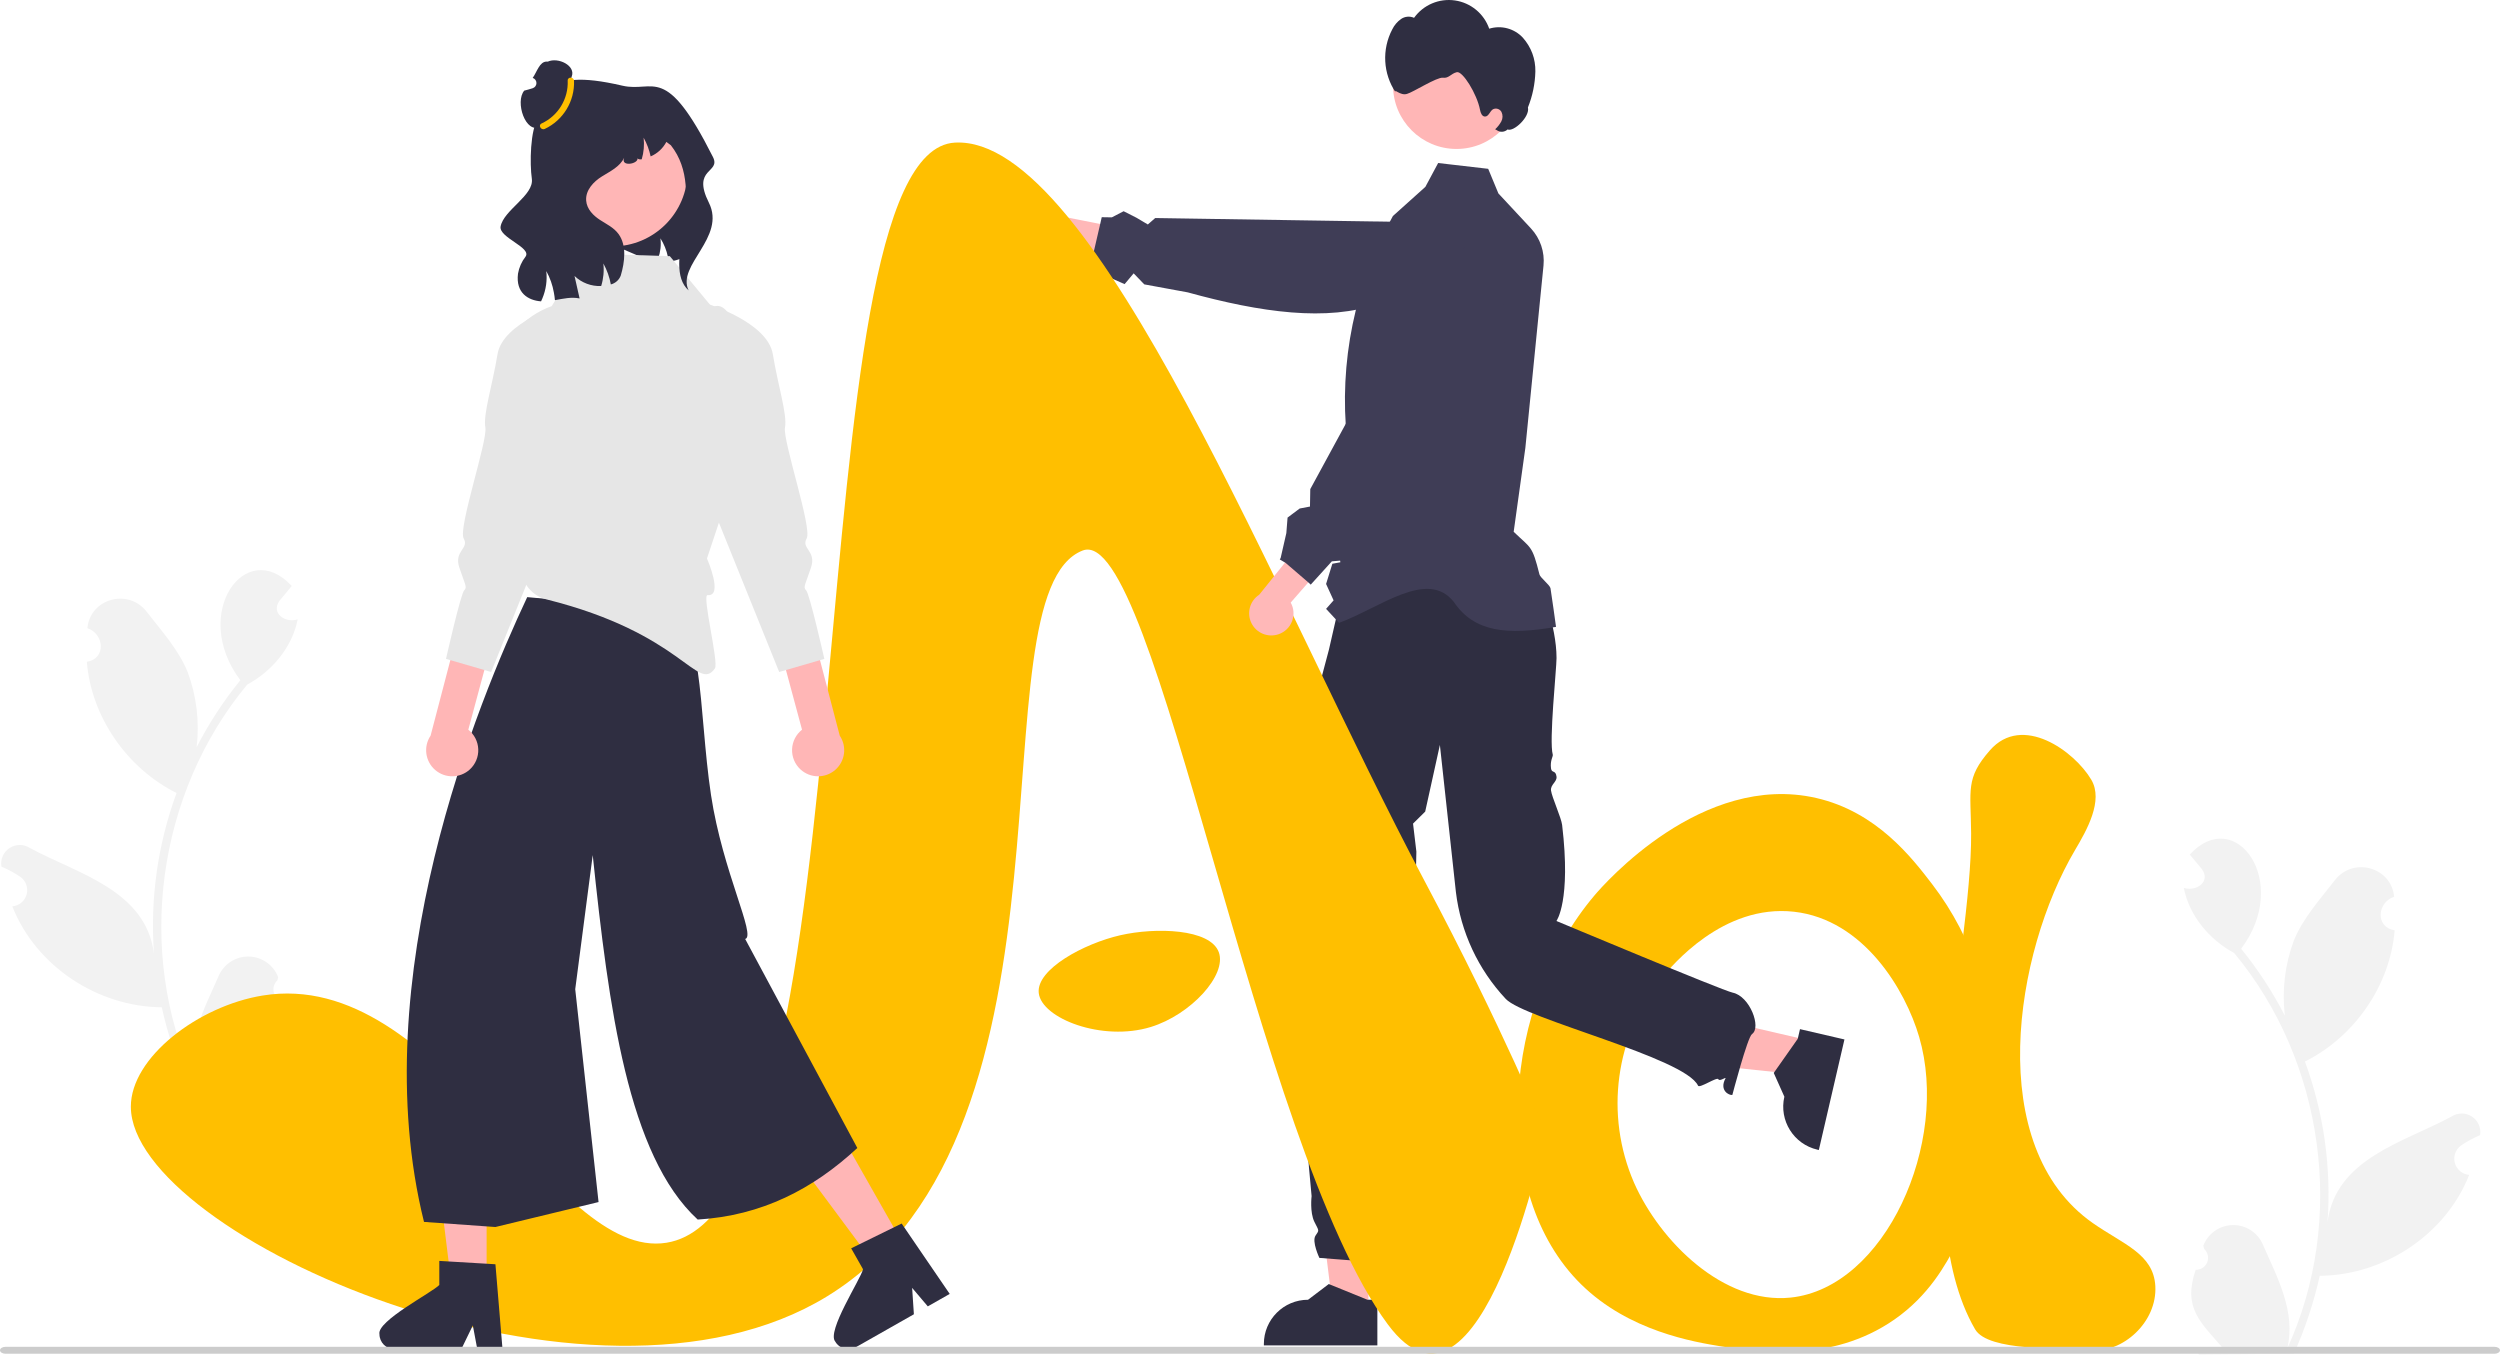
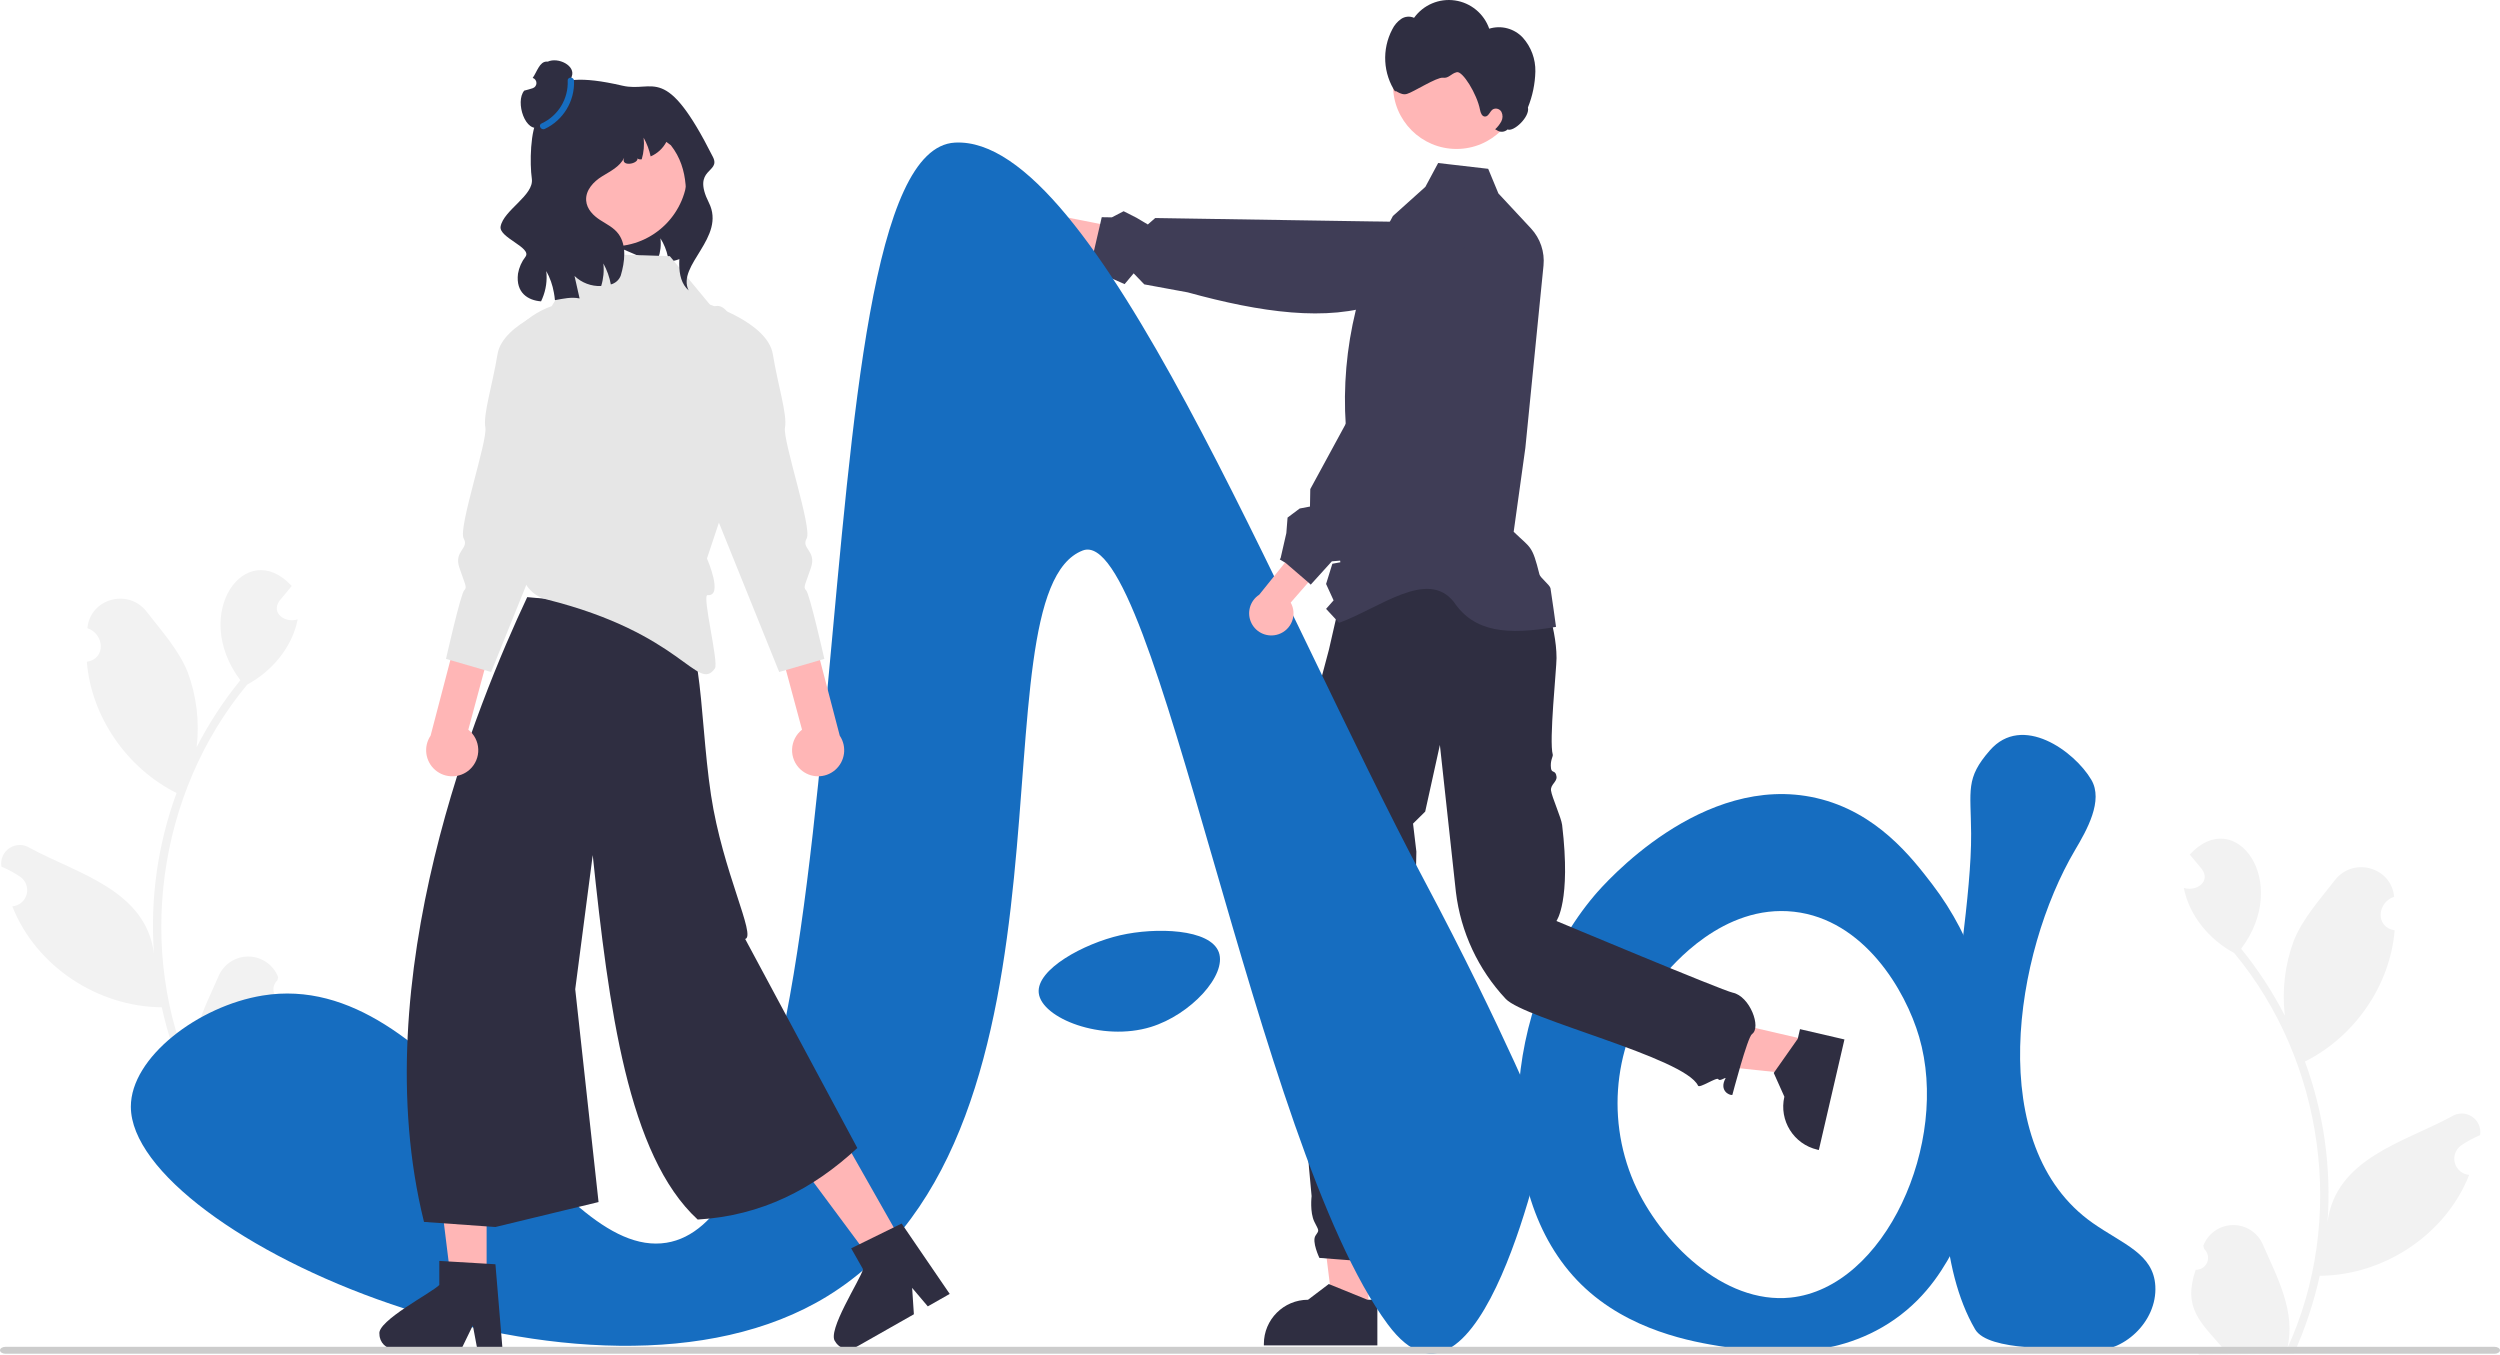
<svg xmlns="http://www.w3.org/2000/svg" data-name="Layer 1" width="744.807" height="403.554" viewBox="0 0 744.807 403.554">
-   <path d="M803.29,511.718c-6.06-7.918-16.558-21.634-34.613-25.758-34.017-7.772-63.247,25.724-66.006,28.978-27.525,32.462-31.786,88.612-4.025,115.913,14.229,13.993,33.565,17.157,41.857,18.514,9.741,1.594,32.402,5.302,51.517-8.05,10.264-7.169,15.187-16.24,18.514-22.539C826.142,589.227,828.166,544.22,803.29,511.718ZM761.037,634.806c-19.942,2.06-38.841-16.653-46.604-34.176a59.499,59.499,0,0,1,8.285-61.103c2.879-3.49,18.193-22.052,39.354-19.677,20.812,2.336,33.206,23.345,37.283,37.283C808.589,588.693,789.195,631.897,761.037,634.806Z" transform="translate(-227.5966 -248.223)" fill="#ffbf00" />
+   <path d="M803.29,511.718c-6.06-7.918-16.558-21.634-34.613-25.758-34.017-7.772-63.247,25.724-66.006,28.978-27.525,32.462-31.786,88.612-4.025,115.913,14.229,13.993,33.565,17.157,41.857,18.514,9.741,1.594,32.402,5.302,51.517-8.05,10.264-7.169,15.187-16.24,18.514-22.539C826.142,589.227,828.166,544.22,803.29,511.718ZM761.037,634.806c-19.942,2.06-38.841-16.653-46.604-34.176a59.499,59.499,0,0,1,8.285-61.103c2.879-3.49,18.193-22.052,39.354-19.677,20.812,2.336,33.206,23.345,37.283,37.283C808.589,588.693,789.195,631.897,761.037,634.806Z" transform="translate(-227.5966 -248.223)" fill="#166DC0" />
  <polygon points="407.676 390.653 397.189 390.653 392.2 350.202 407.678 350.202 407.676 390.653" fill="#ffb6b6" />
  <path d="M634.993,635.451l-11.197-4.554-.321-.132-6.182,4.686a13.164,13.164,0,0,0-13.162,13.162v.427H637.944V635.451Z" transform="translate(-227.5966 -248.223)" fill="#2f2e41" />
  <polygon points="538.995 309.986 536.629 320.203 496.095 315.941 499.586 300.861 538.995 309.986" fill="#ffb6b6" />
  <path d="M763.858,554.828l-.608,2.61-.062.269-6.943,9.875-.211.295,3.166,7.078a13.155,13.155,0,0,0,9.858,15.787l.412.095,7.63-32.938Z" transform="translate(-227.5966 -248.223)" fill="#2f2e41" />
  <path d="M628.16,421.455l57.828,2.024.403-.586s4.933,11.51,4.933,21.375c0,3.28-2.281,24.733-1.122,28.792.144.505-.848,1.742-.523,4.092.211,1.525,1.376.352,1.644,2.466.192,1.517-1.859,2.355-1.644,4.111.234,1.918,3.056,8.13,3.31,10.263,2.704,22.712-1.697,28.614-1.697,28.614s49.458,20.724,52.517,21.353c5.134,1.056,8.6,10.39,5.755,12.332-1.355.924-5.863,18.143-5.863,18.143-.962.174-3.972-1.335-2.054-4.905.353-.657-1.752,1.015-2.102.229-.372-.837-5.642,2.834-6.068,1.906-3.826-8.339-51.701-19.895-57.268-25.829a56.398,56.398,0,0,1-14.868-31.869l-4.769-43.805-4.377,19.855-3.621,3.578.993,8.344-.171,8.099-9.043,33.707s-1.356,62.948.822,64.947c1.18,1.083,6.186,14.418-3.288,15.62l-17.214-1.328s-2.319-4.888-1.16-6.627,1.09-1.265-.325-4.111-.835-7.67-.835-7.67a568.25,568.25,0,0,1-2.664-68.229c.863-37.409,6.092-80.384,6.092-81.259A5.784,5.784,0,0,0,621.3,452.477v-2.361l2.221-8.367Z" transform="translate(-227.5966 -248.223)" fill="#2f2e41" />
  <path d="M691.169,434.982c-14.601,2.525-24.393,1.564-30.418-7.399-7.861-10.01-22.157,1.81-34.219,6.204l-1.431-1.546-2.433-2.623,2.236-2.532-2.236-4.883,1.866-6.026,2.384-.436-.641-5.188-1.003-3.034,2.943-3.231,2.499-8.065-1.8-16.878a112.433,112.433,0,0,1,13.664-66.772l6.832-6.133,2.836-2.549,3.806-7.103,4.02.469,10.885,1.258.37.888,2.672,6.445,9.706,10.426a14.193,14.193,0,0,1,3.735,11.072h0l-.279,2.812-.206,2.022-.97,9.734-3.954,39.766-.296,2.113-3.182,22.863c5.171,4.998,5.486,3.908,7.681,12.704.247.978,3.108,3.157,3.288,4.111C689.78,424.821,691.169,434.982,691.169,434.982Z" transform="translate(-227.5966 -248.223)" fill="#3f3d56" />
  <circle cx="433.926" cy="25.472" r="18.905" fill="#ffb6b6" />
  <path d="M681.302,259.463a9.748,9.748,0,0,0-10.033-2.692,12.752,12.752,0,0,0-22.392-3.238,3.965,3.965,0,0,0-3.881.357,8.176,8.176,0,0,0-2.612,3.082,18.351,18.351,0,0,0,1.03,18.816c-.74-1.494,1.34,1.079,3.368.405,1.742-.456,8.895-5.043,10.681-4.812,1.785.232,2.364-1.208,4.111-1.644,1.71-.547,6.077,6.524,6.952,11.202.166.887.568,1.988,1.47,2.008,1.111.025,1.443-1.566,2.38-2.163a1.912,1.912,0,0,1,2.539.778,3.116,3.116,0,0,1-.053,2.853,9.21,9.21,0,0,1-1.824,2.326l.485.267a2.532,2.532,0,0,0,3.214-.218c1.806.815,6.717-3.779,6.065-6.559a30.749,30.749,0,0,0,2.214-10.703A14.691,14.691,0,0,0,681.302,259.463Z" transform="translate(-227.5966 -248.223)" fill="#2f2e41" />
  <path d="M535.594,323.168a6.567,6.567,0,0,0,9.998-1.199l40.412,9.671-4.035-11.436-38.652-7.634a6.603,6.603,0,0,0-7.723,10.598Z" transform="translate(-227.5966 -248.223)" fill="#ffb8b8" />
  <path d="M656.329,316.133l-3.237-1.688-14.767-.232-.541-.005-.03.003-11.322-.173-54.67-.857-2.198,1.92-3.38-2.007-3.831-1.942-3.516,1.827-3.007-.047-.458,2.017-.004.007-.013.058-2.036,8.802-.004.007.025,2.076,3.537,3.811,1.875,1.437,3.893,1.722,2.695-3.21,3.161,3.283,12.959,2.386c21.664,5.968,41.612,8.841,56.921,3.324l1.924-.09,15.196-.723a10.528,10.528,0,0,0,9.409-6.929l.004-.007a10.427,10.427,0,0,0,.604-4.15,10.272,10.272,0,0,0-.919-3.747,10.592,10.592,0,0,0-4.71-5.007Z" transform="translate(-227.5966 -248.223)" fill="#3f3d56" />
  <path d="M881.739,626.518a3.564,3.564,0,0,0,2.524-6.201c-.093-.356-.16-.612-.253-.968a9.575,9.575,0,0,1,17.749-.336c4.318,9.846,9.881,20.028,7.267,30.943,17.594-38.227,11.037-85.508-15.81-117.8-7.374-3.971-13.387-11.093-15.014-19.414,3.642,1.195,8.14-1.8,5.374-5.598-1.197-1.45-2.405-2.889-3.602-4.339,13.65-14.818,30.301,8.108,15.31,28.074a114.265,114.265,0,0,1,13.024,19.951,48.043,48.043,0,0,1,2.656-22.342c2.682-6.649,7.775-12.276,12.252-18.044,5.443-7.029,16.813-3.918,17.639,4.928-5.069,1.72-5.659,9.071.166,10.02-1.367,16.483-11.982,31.721-26.732,39.085a114.709,114.709,0,0,1,6.725,47.885c2.435-19.011,22.771-23.812,36.944-31.494a5.549,5.549,0,0,1,8.516,5.54,32.051,32.051,0,0,0-5.589,3.017,4.844,4.844,0,0,0,2.335,8.821c-7.011,17.839-25.462,29.949-44.529,30.064a117.929,117.929,0,0,1-7.701,23.201l-28.298.269c-.104-.313-.199-.637-.293-.951a32.153,32.153,0,0,0,7.826-.541c-7.008-8.139-12.407-12.274-8.483-23.767Z" transform="translate(-227.5966 -248.223)" fill="#f2f2f2" />
  <path d="M312.747,546.518a3.564,3.564,0,0,1-2.524-6.201c.093-.356.16-.612.253-.968a9.575,9.575,0,0,0-17.749-.336c-4.318,9.846-9.881,20.028-7.267,30.943-17.594-38.227-11.037-85.508,15.81-117.8,7.374-3.971,13.387-11.093,15.014-19.414-3.642,1.195-8.14-1.8-5.374-5.598,1.197-1.45,2.405-2.889,3.602-4.339-13.65-14.818-30.301,8.108-15.31,28.074a114.265,114.265,0,0,0-13.024,19.951,48.043,48.043,0,0,0-2.656-22.342c-2.682-6.649-7.775-12.276-12.252-18.044-5.443-7.029-16.813-3.918-17.639,4.928,5.069,1.72,5.659,9.071-.166,10.02,1.367,16.483,11.982,31.721,26.732,39.085a114.71,114.71,0,0,0-6.725,47.885c-2.435-19.011-22.771-23.812-36.944-31.494a5.549,5.549,0,0,0-8.516,5.54,32.051,32.051,0,0,1,5.589,3.017,4.844,4.844,0,0,1-2.335,8.821c7.011,17.839,25.462,29.949,44.529,30.064a117.929,117.929,0,0,0,7.701,23.201l28.298.269c.104-.313.199-.637.293-.951a32.153,32.153,0,0,1-7.826-.541c7.008-8.139,12.407-12.274,8.483-23.767Z" transform="translate(-227.5966 -248.223)" fill="#f2f2f2" />
-   <path d="M305.86,544.811c53.169-8.604,86.007,79.177,120.299,73.652,62.847-10.125,36.797-325.074,85.928-327.753,41.88-2.283,95.605,136.698,139.975,220.079,23.322,43.828,36,75,36,75s-19.406,94.168-47,57c-39.419-53.097-69.059-239.039-90.921-230.553-33.476,12.994,4.282,172.867-76.107,222.184-70.217,43.076-207.372-18.127-207.454-56.467C266.548,563.23,286.725,547.908,305.86,544.811Z" transform="translate(-227.5966 -248.223)" fill="#ffbf00" />
-   <path d="M561.354,526.853c-10.835,2.479-25.063,10.144-24.291,17.206.827,7.57,18.904,14.585,33.401,10.121,11.893-3.662,22.715-15.462,20.243-22.267C588.154,524.889,571.89,524.442,561.354,526.853Z" transform="translate(-227.5966 -248.223)" fill="#ffbf00" />
-   <path d="M845.816,501.445c3.497-5.921,8.499-14.698,4.83-20.917-5.009-8.492-20.542-19.814-30.207-8.77-7.346,8.394-5.696,11.75-5.598,24.782.268,35.575-19.872,111.549,1.178,147.702,3.94,6.768,25.719,5.426,34.348,6.267,9.564.933,19.942-8.366,19.351-19.128-.529-9.638-9.586-12.445-18.636-18.784C818.535,589.797,827.706,532.11,845.816,501.445Z" transform="translate(-227.5966 -248.223)" fill="#ffbf00" />
+   <path d="M305.86,544.811c53.169-8.604,86.007,79.177,120.299,73.652,62.847-10.125,36.797-325.074,85.928-327.753,41.88-2.283,95.605,136.698,139.975,220.079,23.322,43.828,36,75,36,75s-19.406,94.168-47,57c-39.419-53.097-69.059-239.039-90.921-230.553-33.476,12.994,4.282,172.867-76.107,222.184-70.217,43.076-207.372-18.127-207.454-56.467C266.548,563.23,286.725,547.908,305.86,544.811Z" transform="translate(-227.5966 -248.223)" fill="#166DC0" />
+   <path d="M561.354,526.853c-10.835,2.479-25.063,10.144-24.291,17.206.827,7.57,18.904,14.585,33.401,10.121,11.893-3.662,22.715-15.462,20.243-22.267C588.154,524.889,571.89,524.442,561.354,526.853Z" transform="translate(-227.5966 -248.223)" fill="#166DC0" />
+   <path d="M845.816,501.445c3.497-5.921,8.499-14.698,4.83-20.917-5.009-8.492-20.542-19.814-30.207-8.77-7.346,8.394-5.696,11.75-5.598,24.782.268,35.575-19.872,111.549,1.178,147.702,3.94,6.768,25.719,5.426,34.348,6.267,9.564.933,19.942-8.366,19.351-19.128-.529-9.638-9.586-12.445-18.636-18.784C818.535,589.797,827.706,532.11,845.816,501.445Z" transform="translate(-227.5966 -248.223)" fill="#166DC0" />
  <path d="M434.47,297.68q-.33,3.96-.64,7.92a52.441,52.441,0,0,1-1.29,9.18,5.281,5.281,0,0,1-1.05,2.29c-.94,1.07.8,7.33-.49,7.93a12.747,12.747,0,0,1-4.16,1.17c-.06-.44-.14-.88-.23-1.31-.01-.05-.02-.09-.03-.14a16.686,16.686,0,0,0-2.23-5.5,12.816,12.816,0,0,1-.65,5.92c-.11.31-.24.62-.38.93-5.67-.84-10.58-4.67-14.45-4.63a140.97,140.97,0,0,1-4.95-24.13c-.25-2.18-.39-4.6.95-6.33,1.19-1.54,3.22-2.1,5.12-2.51a81.11,81.11,0,0,1,18.9-1.81L417.9,284.1a30.68,30.68,0,0,1,9.18.87c2.95.89,5.74,2.84,6.88,5.71C434.83,292.87,434.65,295.33,434.47,297.68Z" transform="translate(-227.5966 -248.223)" fill="#2f2e41" />
  <polygon points="144.977 381.87 134.398 381.87 129.365 341.065 144.979 341.066 144.977 381.87" fill="#ffb6b6" />
  <path d="M340.644,645.702a4.5,4.5,0,0,0,4.471,4.48h19.915l.617-1.279,2.817-5.813,1.091,5.813.241,1.279h7.512l-.107-1.288-2.003-24.019-2.62-.161-11.321-.671-2.781-.17v7.172C356.364,633.29,339.803,641.777,340.644,645.702Z" transform="translate(-227.5966 -248.223)" fill="#2f2e41" />
  <polygon points="268.914 370.355 259.713 375.576 235.199 342.569 248.779 334.865 268.914 370.355" fill="#ffb6b6" />
  <path d="M476.442,647.911a4.478,4.478,0,0,0,6.099,1.69l1.046-.59h.009l16.266-9.237-.519-7.86,4.668,5.508,3.443-1.958,3.085-1.753-2.727-3.988-11.598-16.982-2.361,1.163L483.667,618.902l-2.486,1.225,3.532,6.233C483.989,629.365,473.777,644.906,476.442,647.911Z" transform="translate(-227.5966 -248.223)" fill="#2f2e41" />
  <path d="M425.073,429.794c12.391.445,10.489,29.802,14.357,55.336,3.451,22.78,13.546,42.019,10.17,42.836L483.013,590.236c-13.066,12.136-28.397,20.183-47.559,21.319-20.794-19.108-26.497-63.08-31.271-108.58L398.971,542.933l6.949,63.411-30.741,7.434-21.263-1.519c-18.022-72.693,16.074-154.904,30.753-186.138Z" transform="translate(-227.5966 -248.223)" fill="#2f2e41" />
  <path d="M438.219,414.605l5.629-16.887,4.021-5.629,1.608-16.083c0-43.423-9.686-36.192-9.686-36.192l-12.634-15.272-14.374-.449-11.359-.355L391.981,339.419l0,0a25.279,25.279,0,0,0-16.41,19.06l-2.613,13.58,9.776,29.68-.431-2.205c-4.602,8.495-3.431,9.773.379,16.152l.189,2.303a9.938,9.938,0,0,0,7.533,8.81c40.714,10.147,44.946,27.896,50.18,20.569,1.216-1.703-3.945-22.026-2.185-21.85C443.222,426,438.219,414.605,438.219,414.605Z" transform="translate(-227.5966 -248.223)" fill="#e6e6e6" />
  <path d="M466.08,477.454a7.779,7.779,0,0,1,.46-11.839l-10.088-37.439,9.67-5.336,11.656,44.554a7.768,7.768,0,0,1-11.698,10.06Z" transform="translate(-227.5966 -248.223)" fill="#ffb6b6" />
  <path d="M438.303,338.722s17.953,5.467,19.533,15.012,4.339,17.966,3.626,21.871,8.193,30.037,6.457,33.043,2.933,3.657,1.321,8.584-2.511,5.95-1.488,6.849,5.434,20.438,5.434,20.438l-13.45,3.908L434.961,387.043Z" transform="translate(-227.5966 -248.223)" fill="#e6e6e6" />
  <path d="M367.576,477.454a7.779,7.779,0,0,0-.46-11.839l10.088-37.439L367.535,422.84l-11.656,44.554a7.768,7.768,0,0,0,11.698,10.06Z" transform="translate(-227.5966 -248.223)" fill="#ffb6b6" />
  <path d="M395.354,338.722s-17.953,5.467-19.533,15.012-4.339,17.966-3.626,21.871-8.193,30.037-6.457,33.043-2.933,3.657-1.321,8.584,2.511,5.95,1.488,6.849-5.434,20.438-5.434,20.438l13.45,3.908L398.696,387.043Z" transform="translate(-227.5966 -248.223)" fill="#e6e6e6" />
  <circle cx="182.457" cy="51.034" r="22.38" fill="#ffb6b6" />
  <path d="M432.76,334.753c-8.44-7.505,5.95-28.942-5.29-43.248l-1.35-1.01a9.531,9.531,0,0,1-4.68,4.326,20.341,20.341,0,0,0-2.09-5.575,16.265,16.265,0,0,1-.57,6.438c-.63.079-1.08-.011-1.24-.295.2,1.737-5.11,2.6-4-.102a.598.598,0,0,1,.03-.079c-1.37,2.759-4.19,4.042-6.64,5.575-2.45,1.521-4.94,4.065-4.7,7.221.2,2.555,2.15,4.462,4.11,5.734,1.96,1.283,4.16,2.282,5.58,4.269,2.39,3.338,1.83,8.232.62,12.296a4.285,4.285,0,0,1-2.96,2.657,20.468,20.468,0,0,0-2.23-6.245,16.405,16.405,0,0,1-.65,6.722,10.774,10.774,0,0,1-7.94-2.997l1.51,6.699c-2.43-.511-4.88.068-7.35.511a21.884,21.884,0,0,0-.31-2.259,20.311,20.311,0,0,0-2.26-6.404,16.369,16.369,0,0,1-1.17,8.141c-.12.295-.25.59-.39.874-3.8-.272-7.59-2.487-6.87-8.243a11.338,11.338,0,0,1,2.24-5.064c1.96-2.748-8.03-5.688-7.42-9.004.91-4.916,10.02-9.265,9.3-14.227-.64-4.496-.515-14.646,1.96-18.144,3.575-5.054-.391-15.509,25.02-9.572C422.473,275.956,425.75,266.683,440,295c2.443,4.855-6.44,3.186-1.22,13.593S429.05,327.248,432.76,334.753Z" transform="translate(-227.5966 -248.223)" fill="#2f2e41" />
  <path d="M227.597,650.502c-.003-.571.738-1.035,1.655-1.036H970.739c.919,0,1.664.464,1.664,1.036s-.745,1.036-1.664,1.036H229.261c-.917.002-1.662-.46-1.664-1.03Z" transform="translate(-227.5966 -248.223)" fill="#ccc" />
  <path d="M608.55,437.162a6.567,6.567,0,0,0,3.576-9.414l27.313-31.315-12.003-1.731L602.744,425.404a6.603,6.603,0,0,0,5.806,11.758Z" transform="translate(-227.5966 -248.223)" fill="#ffb8b8" />
  <path d="M620.505,419.738l3.88-4.281,3.744-.322.255-.319.978-1.248.375-3.477,2.876-.675,6.41-8.187.979-1.629L666.908,368.162l5.489-9.141.863-1.857,2.688-5.782-.354-14.582a10.481,10.481,0,0,0,.328-8.089,10.646,10.646,0,0,0-.543-1.233l-.152-.284a10.582,10.582,0,0,0-1.405-1.941l-.009-.014a10.256,10.256,0,0,0-3.399-2.453,10.474,10.474,0,0,0-3.175-.88,10.609,10.609,0,0,0-7.186,1.807l-3.302,2.283-2.997,2.089-6.861,12.63-.45.823-.016.02-21.127,38.871-6.369,11.721-.971,1.78-.09,5.207-3.063.58-3.616,2.708-.363,4.611-1.701,7.435-.259.419,1.585.939.153.087.289.254,4.034,3.463,2.446,2.106.081.065.636.599Z" transform="translate(-227.5966 -248.223)" fill="#3f3d56" />
  <path d="M388.545,285.98c.05.019.094.038.145.057a2.358,2.358,0,0,0,.295.108,8.133,8.133,0,0,0,1.992.458,7.978,7.978,0,0,0,.874.046,8.228,8.228,0,0,0,1.12-.073,7.919,7.919,0,0,0,1.221-.248,5.814,5.814,0,0,0,.56-.181,8.578,8.578,0,0,0,5.309-5.502l0-.006a3.713,3.713,0,0,0,.108-.377,8.513,8.513,0,0,0,.282-2.169l0-.013a8.513,8.513,0,0,0-1.591-4.978c-.627-.888-1.35-1.037-.944-2.052,1.295-3.24-4.004-5.889-7.133-4.464a3.062,3.062,0,0,0-.34-.013c-2.107-.005-2.888,3.106-4.144,4.857l.036.012a1.616,1.616,0,0,1-.021,3.058q-1.254.409-2.535.722C380.965,278.546,384.192,288.272,388.545,285.98Z" transform="translate(-227.5966 -248.223)" fill="#2f2e41" />
-   <path d="M398.613,272.262a15.254,15.254,0,0,1-8.726,14.377c-1.098.497-2.054-1.13-.948-1.631a13.42,13.42,0,0,0,7.787-12.75c-.063-1.213,1.824-1.205,1.887.005Z" transform="translate(-227.5966 -248.223)" fill="#ffbf00" />
+   <path d="M398.613,272.262a15.254,15.254,0,0,1-8.726,14.377c-1.098.497-2.054-1.13-.948-1.631a13.42,13.42,0,0,0,7.787-12.75c-.063-1.213,1.824-1.205,1.887.005Z" transform="translate(-227.5966 -248.223)" fill="#166DC0" />
</svg>
